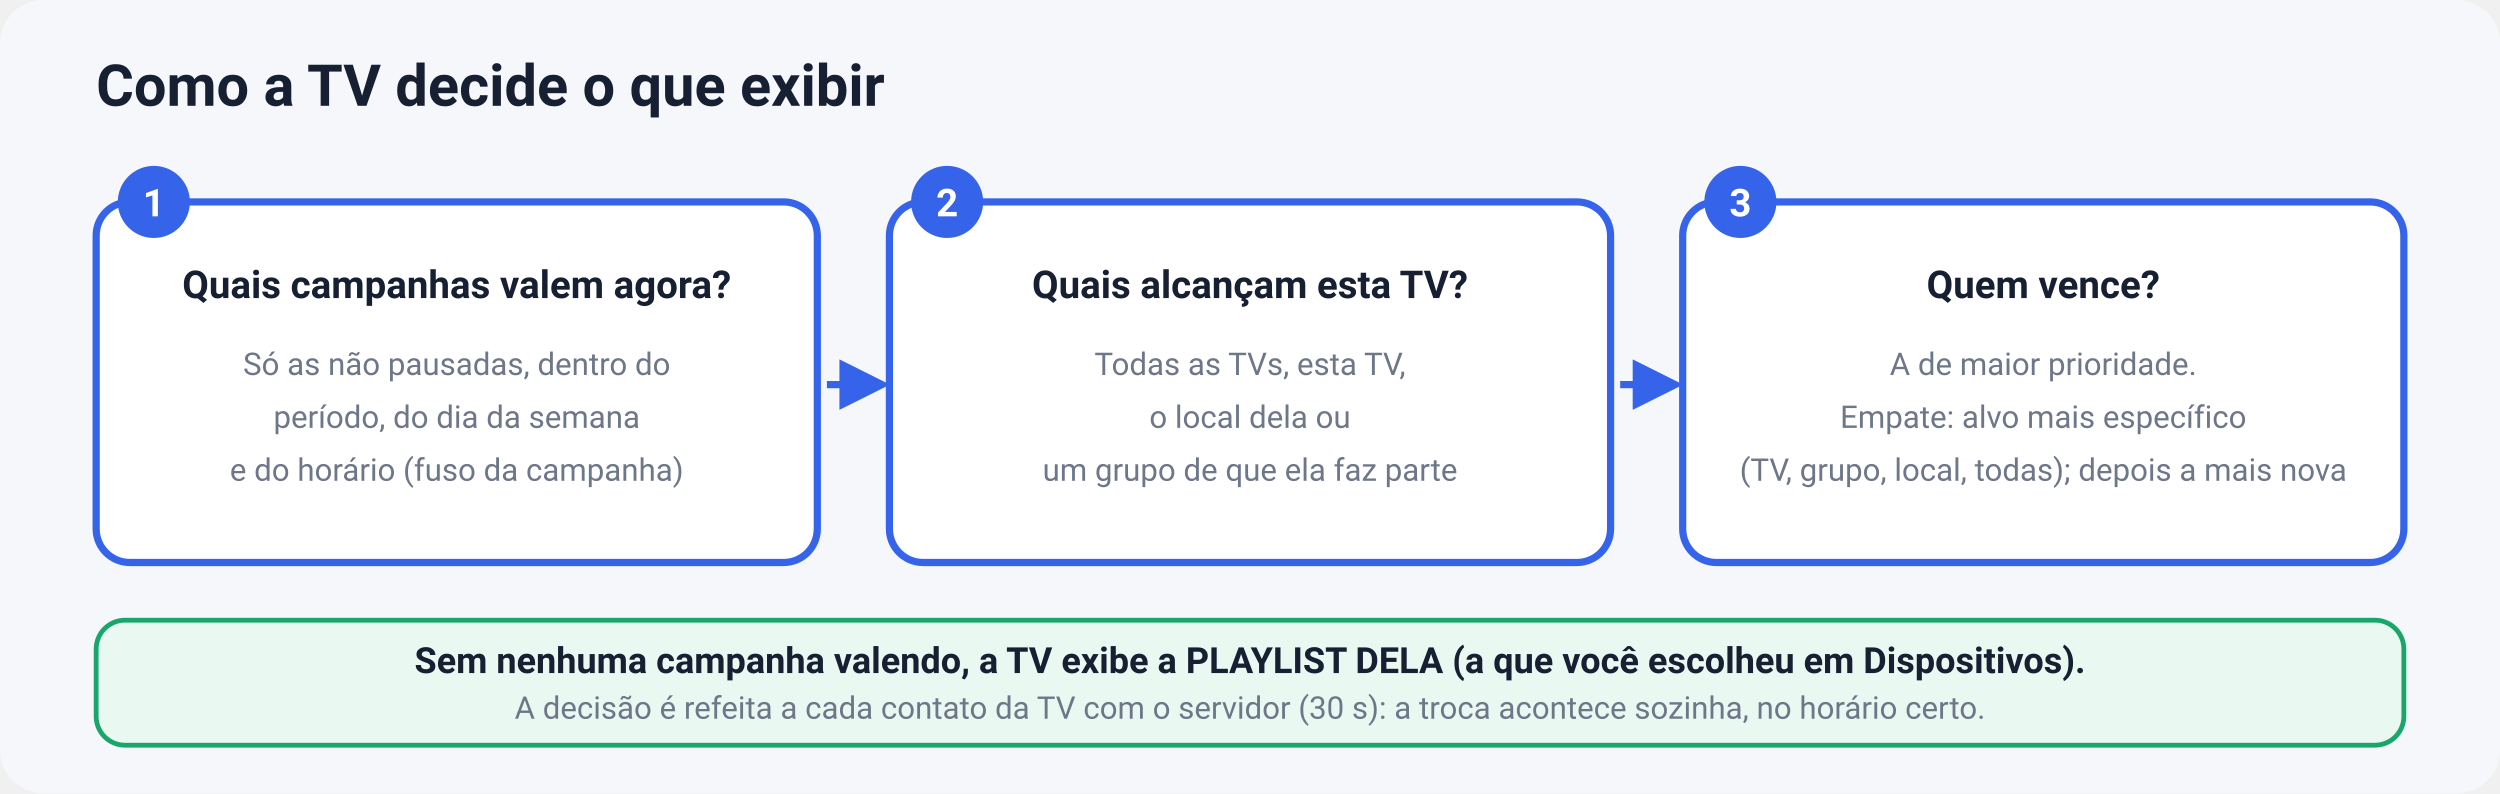
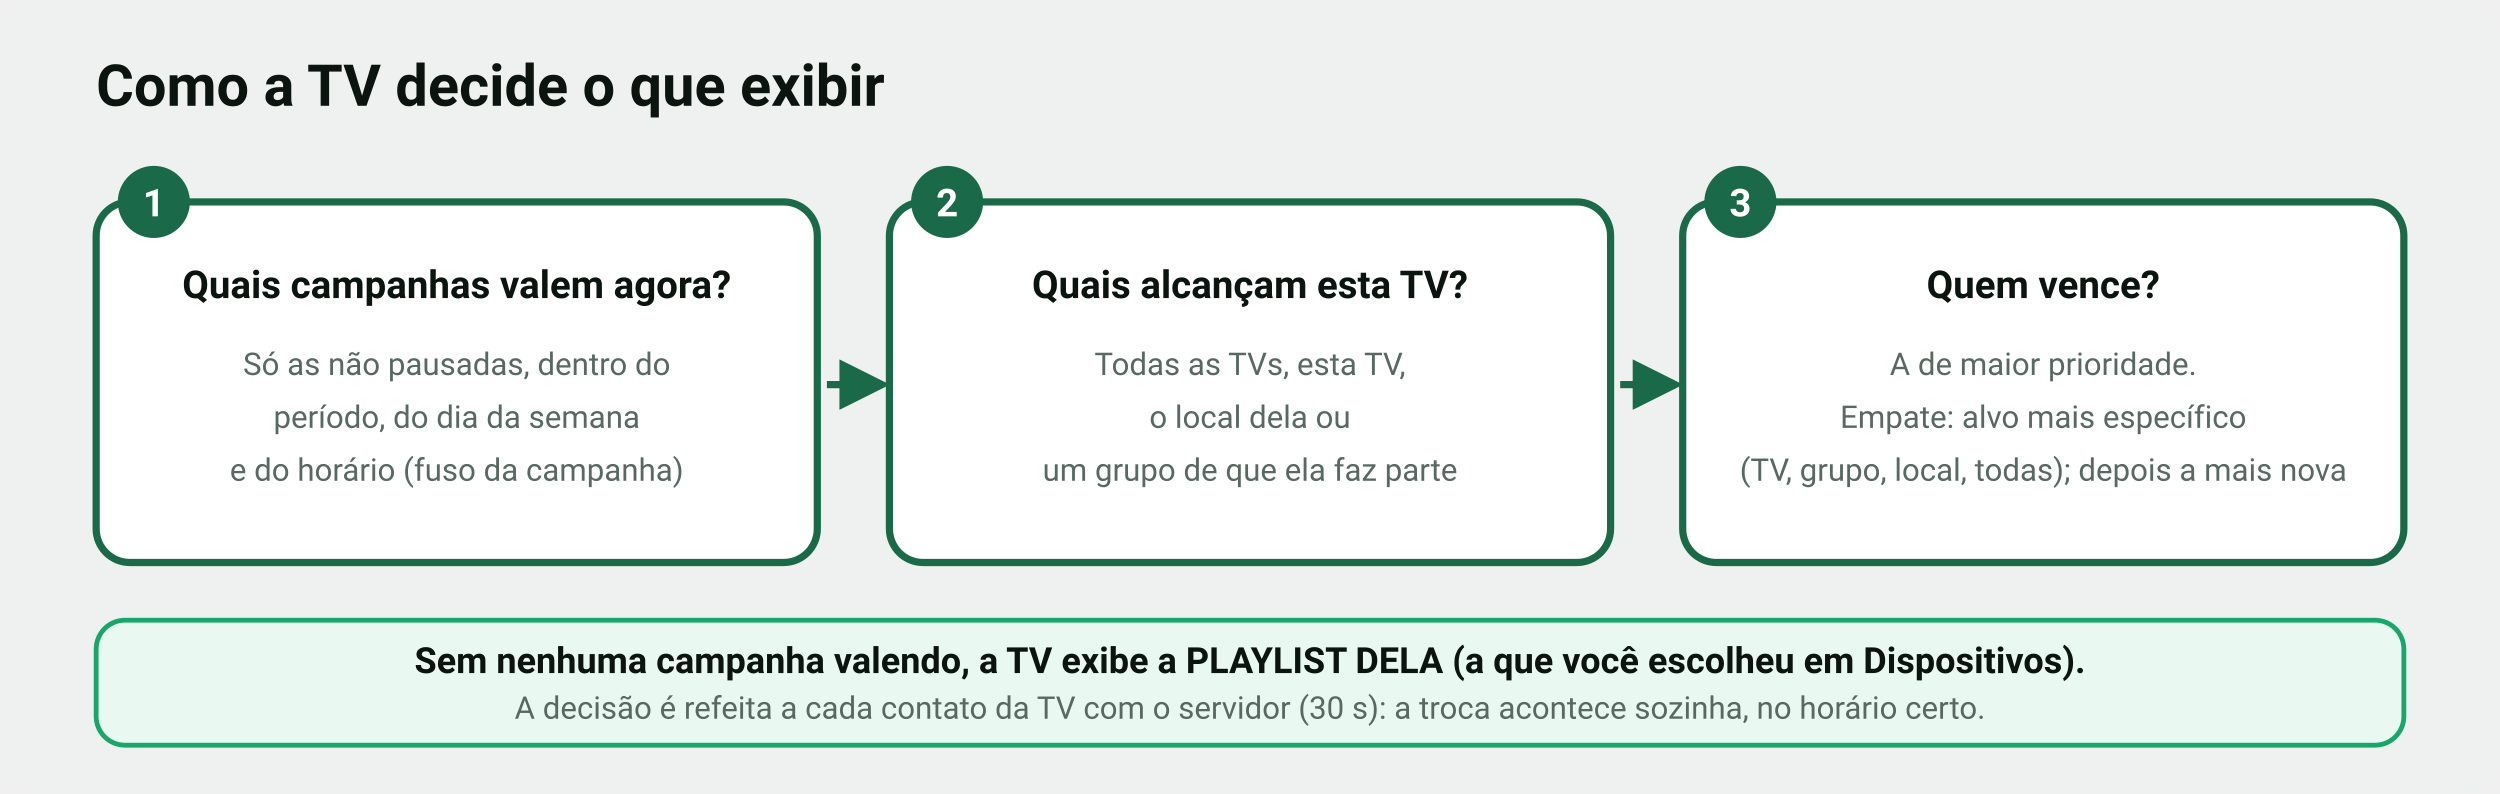
<svg xmlns="http://www.w3.org/2000/svg" viewBox="0 0 1040 330" width="1040" height="330" font-family="'Segoe UI', Roboto, 'Helvetica Neue', Arial, sans-serif">
  <defs>
    <marker id="arrow" viewBox="0 0 10 10" refX="8" refY="5" markerWidth="7" markerHeight="7" orient="auto-start-reverse">
-       <path d="M0 0 L10 5 L0 10 z" fill="#3563e9" />
+       <path d="M0 0 L10 5 L0 10 z" fill="#1a6a49" />
    </marker>
    <filter id="shadow" x="-10%" y="-10%" width="130%" height="140%">
-       <feDropShadow dx="0" dy="3" stdDeviation="4" flood-color="#10204a" flood-opacity=".18" />
+       <feDropShadow dx="0" dy="3" stdDeviation="4" flood-color="#06120d" flood-opacity=".18" />
    </filter>
  </defs>
-   <rect width="1040" height="330" rx="18" fill="#f5f7fb" />
-   <text x="40" y="44" font-size="24" font-weight="700" fill="#172033" text-anchor="start">Como a TV decide o que exibir</text>
-   <rect x="40" y="84" width="300" height="150" rx="14" fill="#ffffff" stroke="#3563e9" stroke-width="3" />
-   <circle cx="64" cy="84" r="15" fill="#3563e9" />
+   <rect width="1040" height="330" rx="18" fill="#eef1ef" />
+   <text x="40" y="44" font-size="24" font-weight="700" fill="#0c1410" text-anchor="start">Como a TV decide o que exibir</text>
+   <rect x="40" y="84" width="300" height="150" rx="14" fill="#ffffff" stroke="#1a6a49" stroke-width="3" />
+   <circle cx="64" cy="84" r="15" fill="#1a6a49" />
  <text x="64" y="90" font-size="16" font-weight="700" fill="#ffffff" text-anchor="middle">1</text>
-   <text x="190" y="124" font-size="16" font-weight="700" fill="#172033" text-anchor="middle">Quais campanhas valem agora?</text>
-   <text x="190" y="156" font-size="13" font-weight="400" fill="#6d7788" text-anchor="middle">Só as não pausadas, dentro do</text>
-   <text x="190" y="178" font-size="13" font-weight="400" fill="#6d7788" text-anchor="middle">período, do dia da semana</text>
-   <text x="190" y="200" font-size="13" font-weight="400" fill="#6d7788" text-anchor="middle">e do horário (fuso da campanha)</text>
-   <line x1="344" y1="160" x2="366" y2="160" stroke="#3563e9" stroke-width="3" marker-end="url(#arrow)" />
-   <rect x="370" y="84" width="300" height="150" rx="14" fill="#ffffff" stroke="#3563e9" stroke-width="3" />
-   <circle cx="394" cy="84" r="15" fill="#3563e9" />
+   <text x="190" y="124" font-size="16" font-weight="700" fill="#0c1410" text-anchor="middle">Quais campanhas valem agora?</text>
+   <text x="190" y="156" font-size="13" font-weight="400" fill="#5a6862" text-anchor="middle">Só as não pausadas, dentro do</text>
+   <text x="190" y="178" font-size="13" font-weight="400" fill="#5a6862" text-anchor="middle">período, do dia da semana</text>
+   <text x="190" y="200" font-size="13" font-weight="400" fill="#5a6862" text-anchor="middle">e do horário (fuso da campanha)</text>
+   <line x1="344" y1="160" x2="366" y2="160" stroke="#1a6a49" stroke-width="3" marker-end="url(#arrow)" />
+   <rect x="370" y="84" width="300" height="150" rx="14" fill="#ffffff" stroke="#1a6a49" stroke-width="3" />
+   <circle cx="394" cy="84" r="15" fill="#1a6a49" />
  <text x="394" y="90" font-size="16" font-weight="700" fill="#ffffff" text-anchor="middle">2</text>
-   <text x="520" y="124" font-size="16" font-weight="700" fill="#172033" text-anchor="middle">Quais alcançam esta TV?</text>
-   <text x="520" y="156" font-size="13" font-weight="400" fill="#6d7788" text-anchor="middle">Todas as TVs, esta TV,</text>
-   <text x="520" y="178" font-size="13" font-weight="400" fill="#6d7788" text-anchor="middle">o local dela ou</text>
-   <text x="520" y="200" font-size="13" font-weight="400" fill="#6d7788" text-anchor="middle">um grupo de que ela faz parte</text>
-   <line x1="674" y1="160" x2="696" y2="160" stroke="#3563e9" stroke-width="3" marker-end="url(#arrow)" />
-   <rect x="700" y="84" width="300" height="150" rx="14" fill="#ffffff" stroke="#3563e9" stroke-width="3" />
-   <circle cx="724" cy="84" r="15" fill="#3563e9" />
+   <text x="520" y="124" font-size="16" font-weight="700" fill="#0c1410" text-anchor="middle">Quais alcançam esta TV?</text>
+   <text x="520" y="156" font-size="13" font-weight="400" fill="#5a6862" text-anchor="middle">Todas as TVs, esta TV,</text>
+   <text x="520" y="178" font-size="13" font-weight="400" fill="#5a6862" text-anchor="middle">o local dela ou</text>
+   <text x="520" y="200" font-size="13" font-weight="400" fill="#5a6862" text-anchor="middle">um grupo de que ela faz parte</text>
+   <line x1="674" y1="160" x2="696" y2="160" stroke="#1a6a49" stroke-width="3" marker-end="url(#arrow)" />
+   <rect x="700" y="84" width="300" height="150" rx="14" fill="#ffffff" stroke="#1a6a49" stroke-width="3" />
+   <circle cx="724" cy="84" r="15" fill="#1a6a49" />
  <text x="724" y="90" font-size="16" font-weight="700" fill="#ffffff" text-anchor="middle">3</text>
-   <text x="850" y="124" font-size="16" font-weight="700" fill="#172033" text-anchor="middle">Quem vence?</text>
-   <text x="850" y="156" font-size="13" font-weight="400" fill="#6d7788" text-anchor="middle">A de maior prioridade.</text>
-   <text x="850" y="178" font-size="13" font-weight="400" fill="#6d7788" text-anchor="middle">Empate: alvo mais específico</text>
-   <text x="850" y="200" font-size="13" font-weight="400" fill="#6d7788" text-anchor="middle">(TV, grupo, local, todas); depois a mais nova</text>
+   <text x="850" y="124" font-size="16" font-weight="700" fill="#0c1410" text-anchor="middle">Quem vence?</text>
+   <text x="850" y="156" font-size="13" font-weight="400" fill="#5a6862" text-anchor="middle">A de maior prioridade.</text>
+   <text x="850" y="178" font-size="13" font-weight="400" fill="#5a6862" text-anchor="middle">Empate: alvo mais específico</text>
+   <text x="850" y="200" font-size="13" font-weight="400" fill="#5a6862" text-anchor="middle">(TV, grupo, local, todas); depois a mais nova</text>
  <rect x="40" y="258" width="960" height="52" rx="12" fill="#eaf8f2" stroke="#19a66a" stroke-width="2" />
-   <text x="520" y="280" font-size="15" font-weight="700" fill="#172033" text-anchor="middle">Sem nenhuma campanha valendo, a TV exibe a PLAYLIST DELA (a que você escolheu em Dispositivos).</text>
-   <text x="520" y="299" font-size="13" font-weight="400" fill="#6d7788" text-anchor="middle">A decisão é refeita a cada contato da TV com o servidor (30 s): a troca acontece sozinha, no horário certo.</text>
+   <text x="520" y="280" font-size="15" font-weight="700" fill="#0c1410" text-anchor="middle">Sem nenhuma campanha valendo, a TV exibe a PLAYLIST DELA (a que você escolheu em Dispositivos).</text>
+   <text x="520" y="299" font-size="13" font-weight="400" fill="#5a6862" text-anchor="middle">A decisão é refeita a cada contato da TV com o servidor (30 s): a troca acontece sozinha, no horário certo.</text>
</svg>
